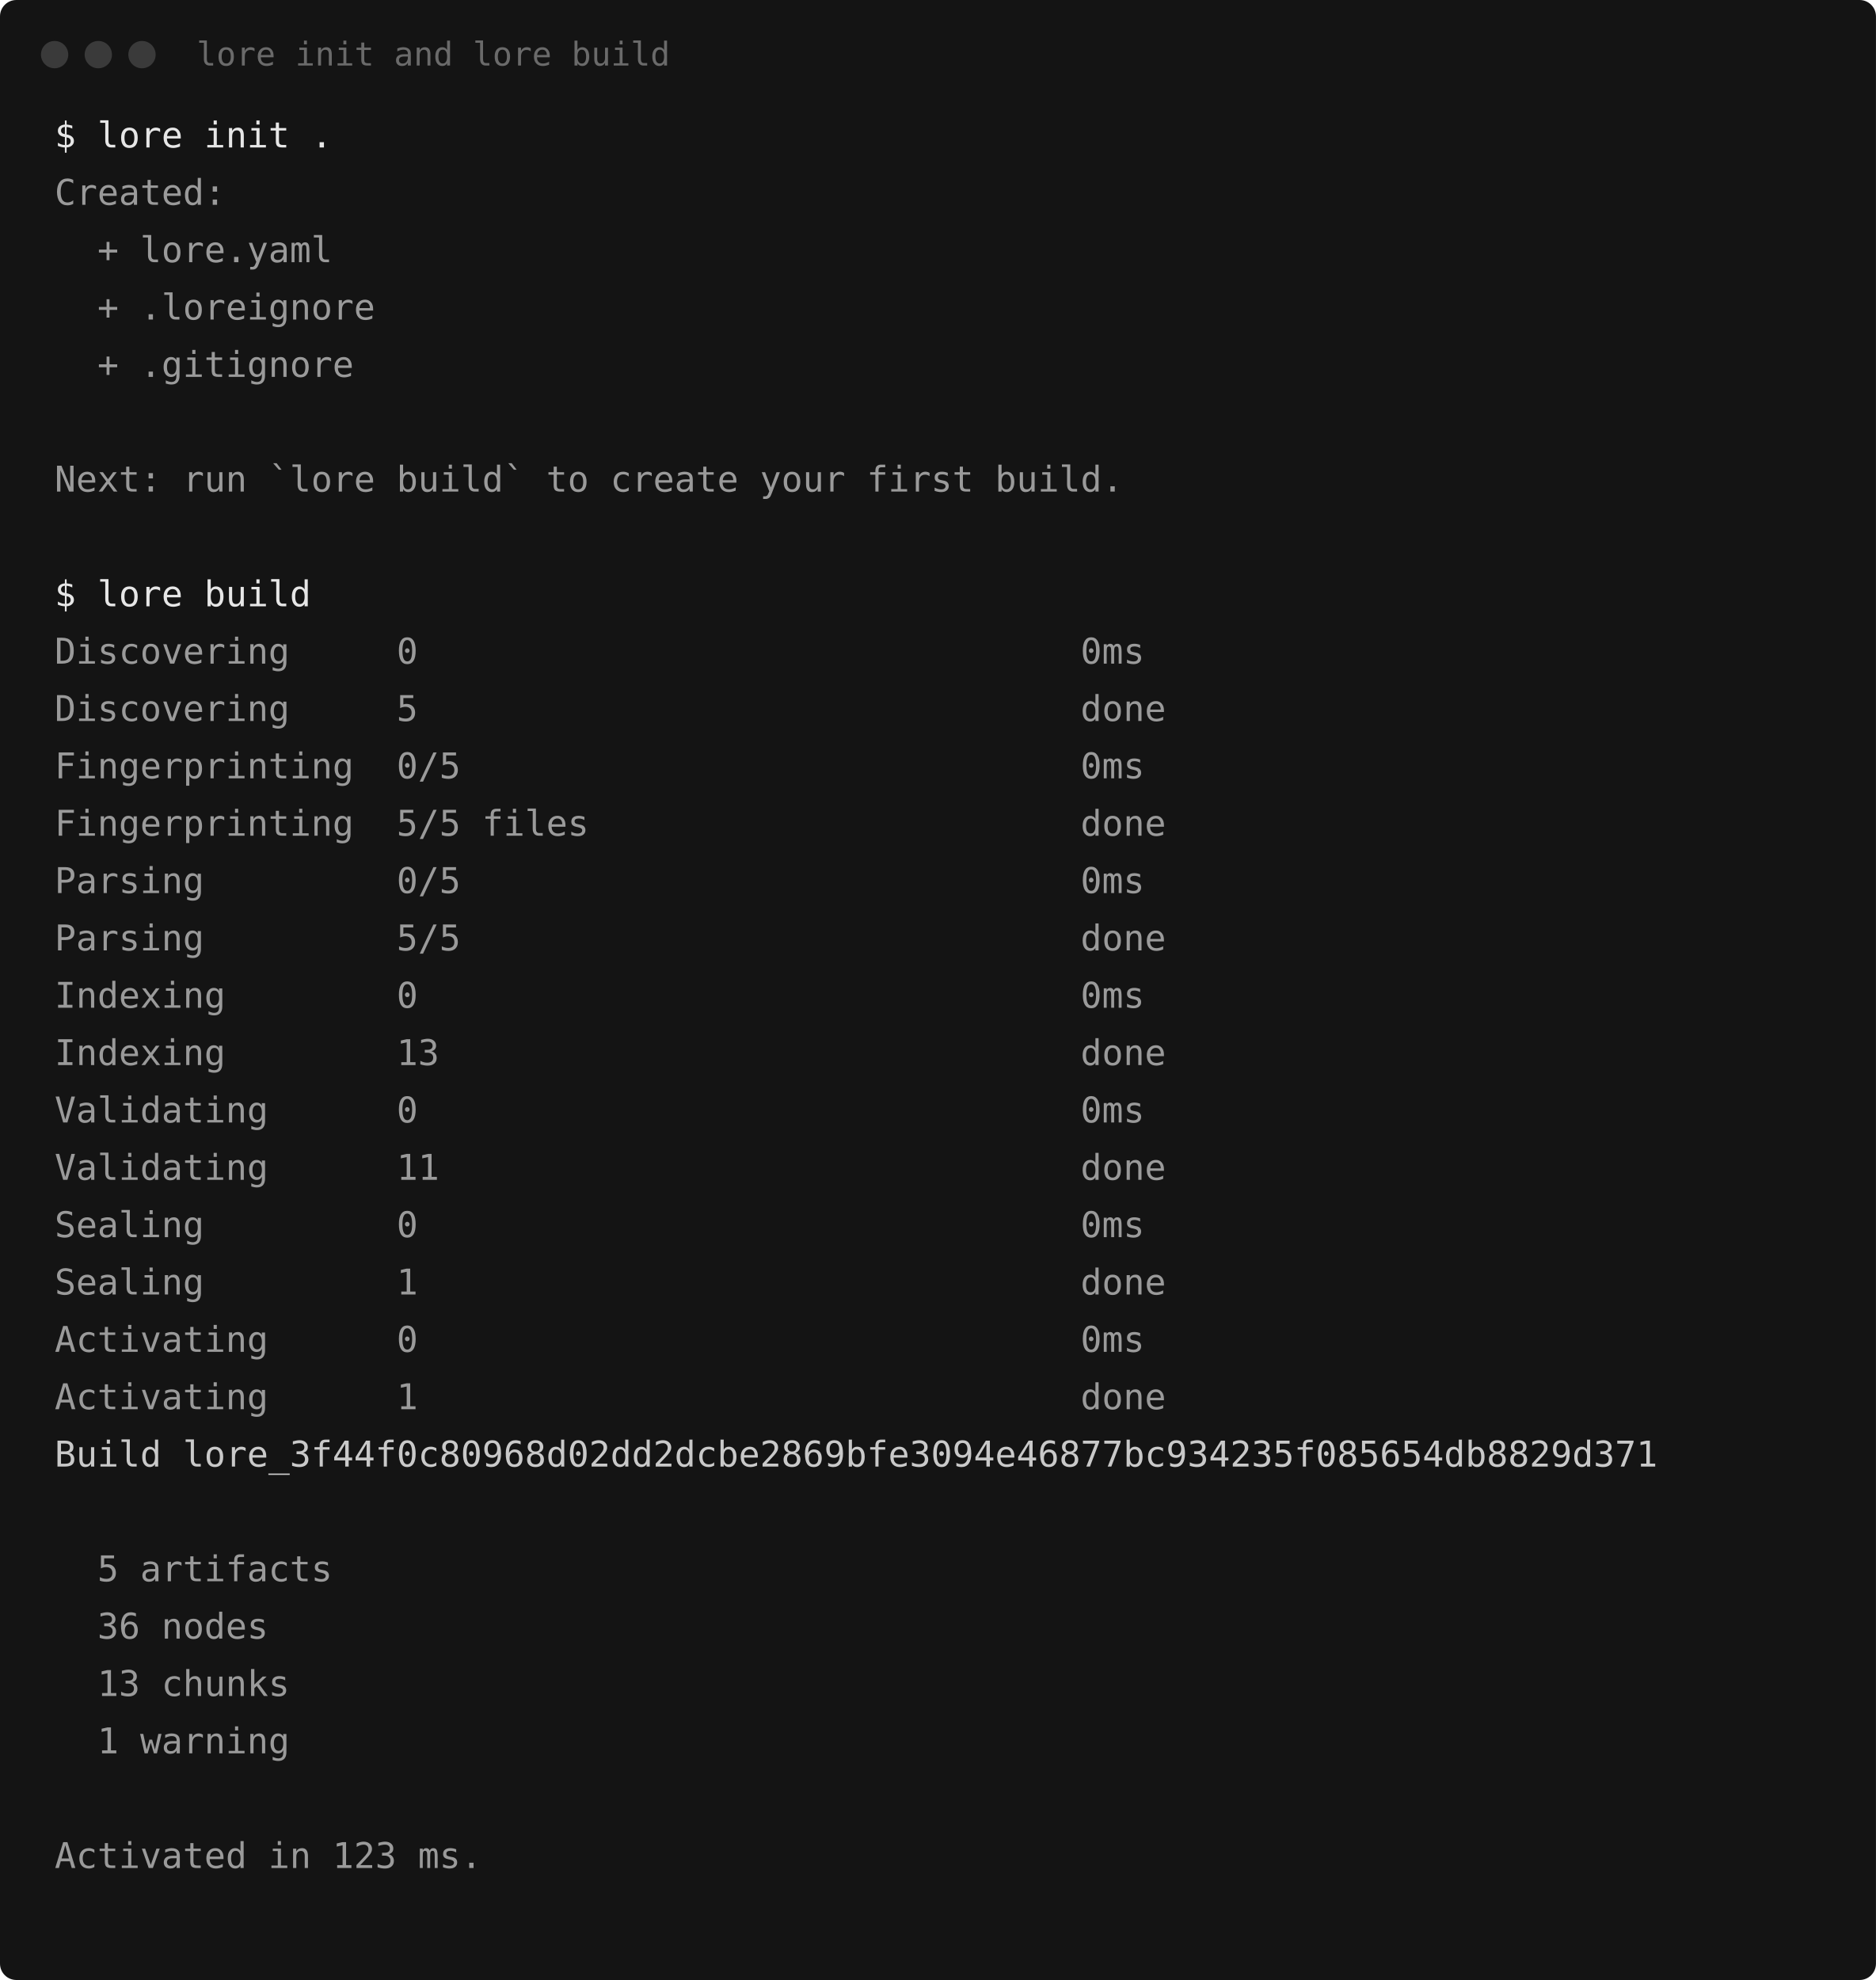
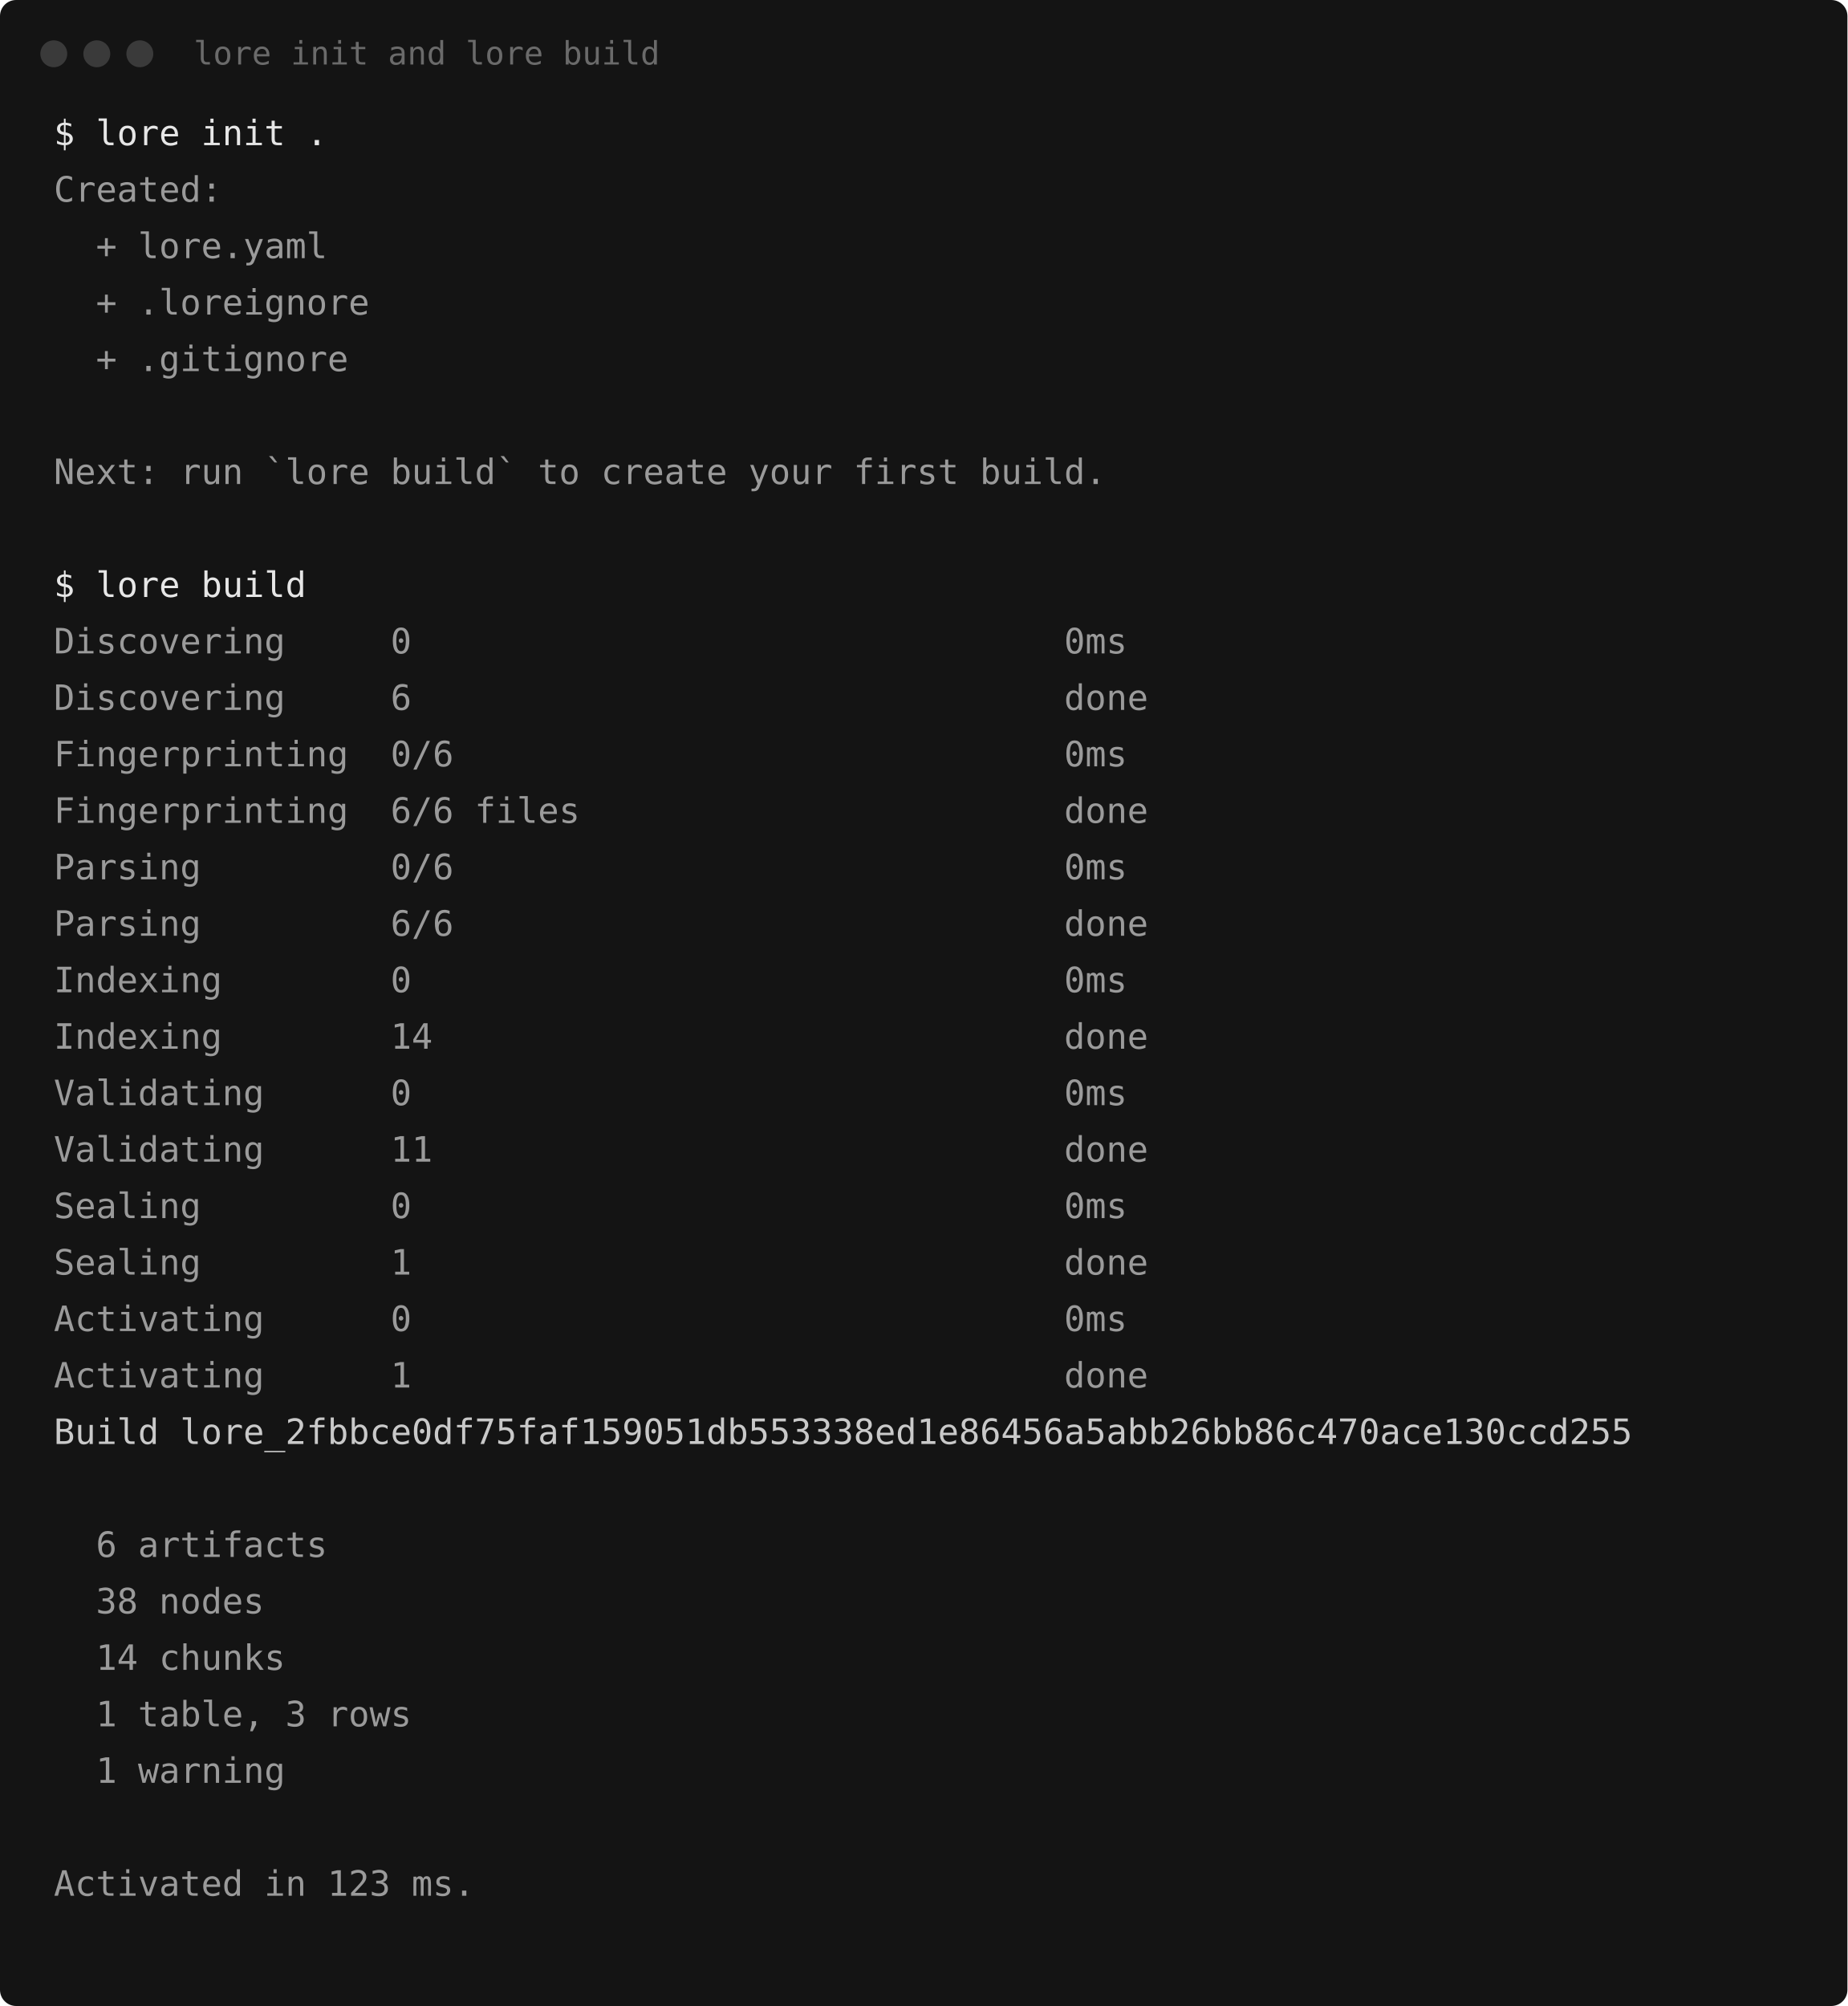
- <svg xmlns="http://www.w3.org/2000/svg" width="687" height="725" viewBox="0 0 687 725" role="img" aria-label="lore init and lore build">
-   <rect width="687" height="725" rx="6" fill="#141414" />
+ <svg xmlns="http://www.w3.org/2000/svg" width="687" height="746" viewBox="0 0 687 746" role="img" aria-label="lore init and lore build">
+   <rect width="687" height="746" rx="6" fill="#141414" />
  <circle cx="20" cy="20" r="5" fill="#3a3a3a" />
  <circle cx="36" cy="20" r="5" fill="#3a3a3a" />
  <circle cx="52" cy="20" r="5" fill="#3a3a3a" />
  <text x="72" y="24" fill="#6a6a6a" font-family="ui-monospace, SFMono-Regular, Menlo, monospace" font-size="12">lore init and lore build</text>
  <g font-family="ui-monospace, SFMono-Regular, Menlo, monospace" font-size="13">
    <text x="20" y="54" fill="#e6e6e6" font-weight="500" xml:space="preserve">$ lore init .</text>
    <text x="20" y="75" fill="#9a9a9a" font-weight="400" xml:space="preserve">Created:</text>
    <text x="20" y="96" fill="#9a9a9a" font-weight="400" xml:space="preserve">  + lore.yaml</text>
    <text x="20" y="117" fill="#9a9a9a" font-weight="400" xml:space="preserve">  + .loreignore</text>
    <text x="20" y="138" fill="#9a9a9a" font-weight="400" xml:space="preserve">  + .gitignore</text>
    <text x="20" y="159" fill="#9a9a9a" font-weight="400" xml:space="preserve" />
    <text x="20" y="180" fill="#9a9a9a" font-weight="400" xml:space="preserve">Next: run `lore build` to create your first build.</text>
    <text x="20" y="201" fill="#9a9a9a" font-weight="400" xml:space="preserve" />
    <text x="20" y="222" fill="#e6e6e6" font-weight="500" xml:space="preserve">$ lore build</text>
    <text x="20" y="243" fill="#9a9a9a" font-weight="400" xml:space="preserve">Discovering     0                               0ms</text>
-     <text x="20" y="264" fill="#9a9a9a" font-weight="400" xml:space="preserve">Discovering     5                               done</text>
-     <text x="20" y="285" fill="#9a9a9a" font-weight="400" xml:space="preserve">Fingerprinting  0/5                             0ms</text>
-     <text x="20" y="306" fill="#9a9a9a" font-weight="400" xml:space="preserve">Fingerprinting  5/5 files                       done</text>
-     <text x="20" y="327" fill="#9a9a9a" font-weight="400" xml:space="preserve">Parsing         0/5                             0ms</text>
-     <text x="20" y="348" fill="#9a9a9a" font-weight="400" xml:space="preserve">Parsing         5/5                             done</text>
+     <text x="20" y="264" fill="#9a9a9a" font-weight="400" xml:space="preserve">Discovering     6                               done</text>
+     <text x="20" y="285" fill="#9a9a9a" font-weight="400" xml:space="preserve">Fingerprinting  0/6                             0ms</text>
+     <text x="20" y="306" fill="#9a9a9a" font-weight="400" xml:space="preserve">Fingerprinting  6/6 files                       done</text>
+     <text x="20" y="327" fill="#9a9a9a" font-weight="400" xml:space="preserve">Parsing         0/6                             0ms</text>
+     <text x="20" y="348" fill="#9a9a9a" font-weight="400" xml:space="preserve">Parsing         6/6                             done</text>
    <text x="20" y="369" fill="#9a9a9a" font-weight="400" xml:space="preserve">Indexing        0                               0ms</text>
-     <text x="20" y="390" fill="#9a9a9a" font-weight="400" xml:space="preserve">Indexing        13                              done</text>
+     <text x="20" y="390" fill="#9a9a9a" font-weight="400" xml:space="preserve">Indexing        14                              done</text>
    <text x="20" y="411" fill="#9a9a9a" font-weight="400" xml:space="preserve">Validating      0                               0ms</text>
    <text x="20" y="432" fill="#9a9a9a" font-weight="400" xml:space="preserve">Validating      11                              done</text>
    <text x="20" y="453" fill="#9a9a9a" font-weight="400" xml:space="preserve">Sealing         0                               0ms</text>
    <text x="20" y="474" fill="#9a9a9a" font-weight="400" xml:space="preserve">Sealing         1                               done</text>
    <text x="20" y="495" fill="#9a9a9a" font-weight="400" xml:space="preserve">Activating      0                               0ms</text>
    <text x="20" y="516" fill="#9a9a9a" font-weight="400" xml:space="preserve">Activating      1                               done</text>
-     <text x="20" y="537" fill="#c9c9c9" font-weight="400" xml:space="preserve">Build lore_3f44f0c80968d02dd2dcbe2869bfe3094e46877bc934235f085654db8829d371</text>
+     <text x="20" y="537" fill="#c9c9c9" font-weight="400" xml:space="preserve">Build lore_2fbbce0df75faf159051db553338ed1e86456a5abb26bb86c470ace130ccd255</text>
    <text x="20" y="558" fill="#9a9a9a" font-weight="400" xml:space="preserve" />
-     <text x="20" y="579" fill="#9a9a9a" font-weight="400" xml:space="preserve">  5 artifacts</text>
-     <text x="20" y="600" fill="#9a9a9a" font-weight="400" xml:space="preserve">  36 nodes</text>
-     <text x="20" y="621" fill="#9a9a9a" font-weight="400" xml:space="preserve">  13 chunks</text>
-     <text x="20" y="642" fill="#9a9a9a" font-weight="400" xml:space="preserve">  1 warning</text>
-     <text x="20" y="663" fill="#9a9a9a" font-weight="400" xml:space="preserve" />
-     <text x="20" y="684" fill="#9a9a9a" font-weight="400" xml:space="preserve">Activated in 123 ms.</text>
+     <text x="20" y="579" fill="#9a9a9a" font-weight="400" xml:space="preserve">  6 artifacts</text>
+     <text x="20" y="600" fill="#9a9a9a" font-weight="400" xml:space="preserve">  38 nodes</text>
+     <text x="20" y="621" fill="#9a9a9a" font-weight="400" xml:space="preserve">  14 chunks</text>
+     <text x="20" y="642" fill="#9a9a9a" font-weight="400" xml:space="preserve">  1 table, 3 rows</text>
+     <text x="20" y="663" fill="#9a9a9a" font-weight="400" xml:space="preserve">  1 warning</text>
+     <text x="20" y="684" fill="#9a9a9a" font-weight="400" xml:space="preserve" />
+     <text x="20" y="705" fill="#9a9a9a" font-weight="400" xml:space="preserve">Activated in 123 ms.</text>
  </g>
</svg>
